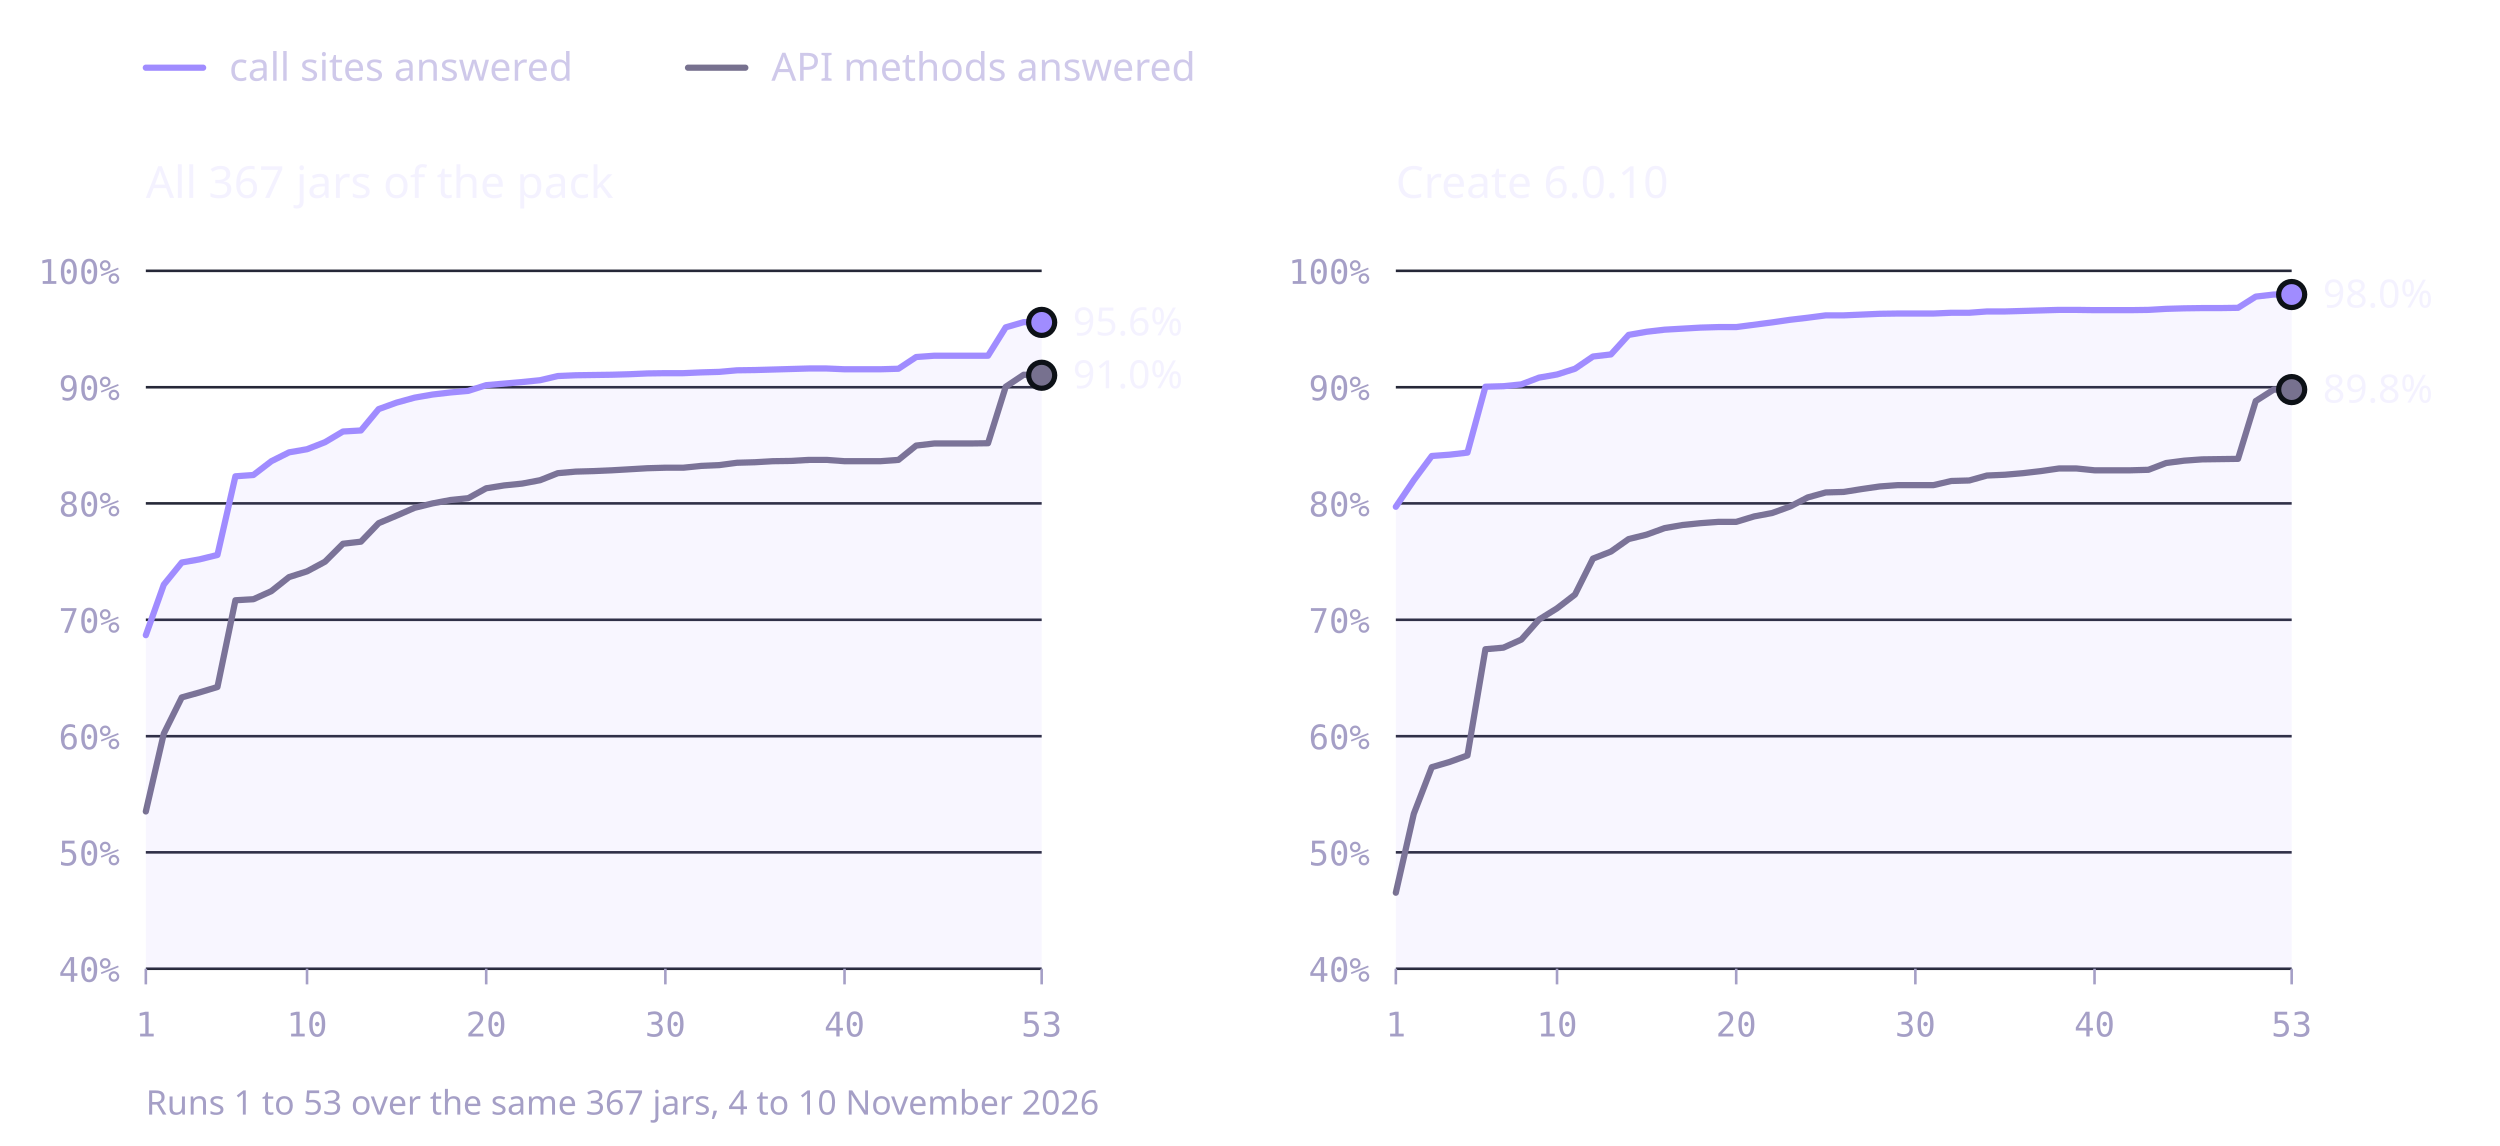
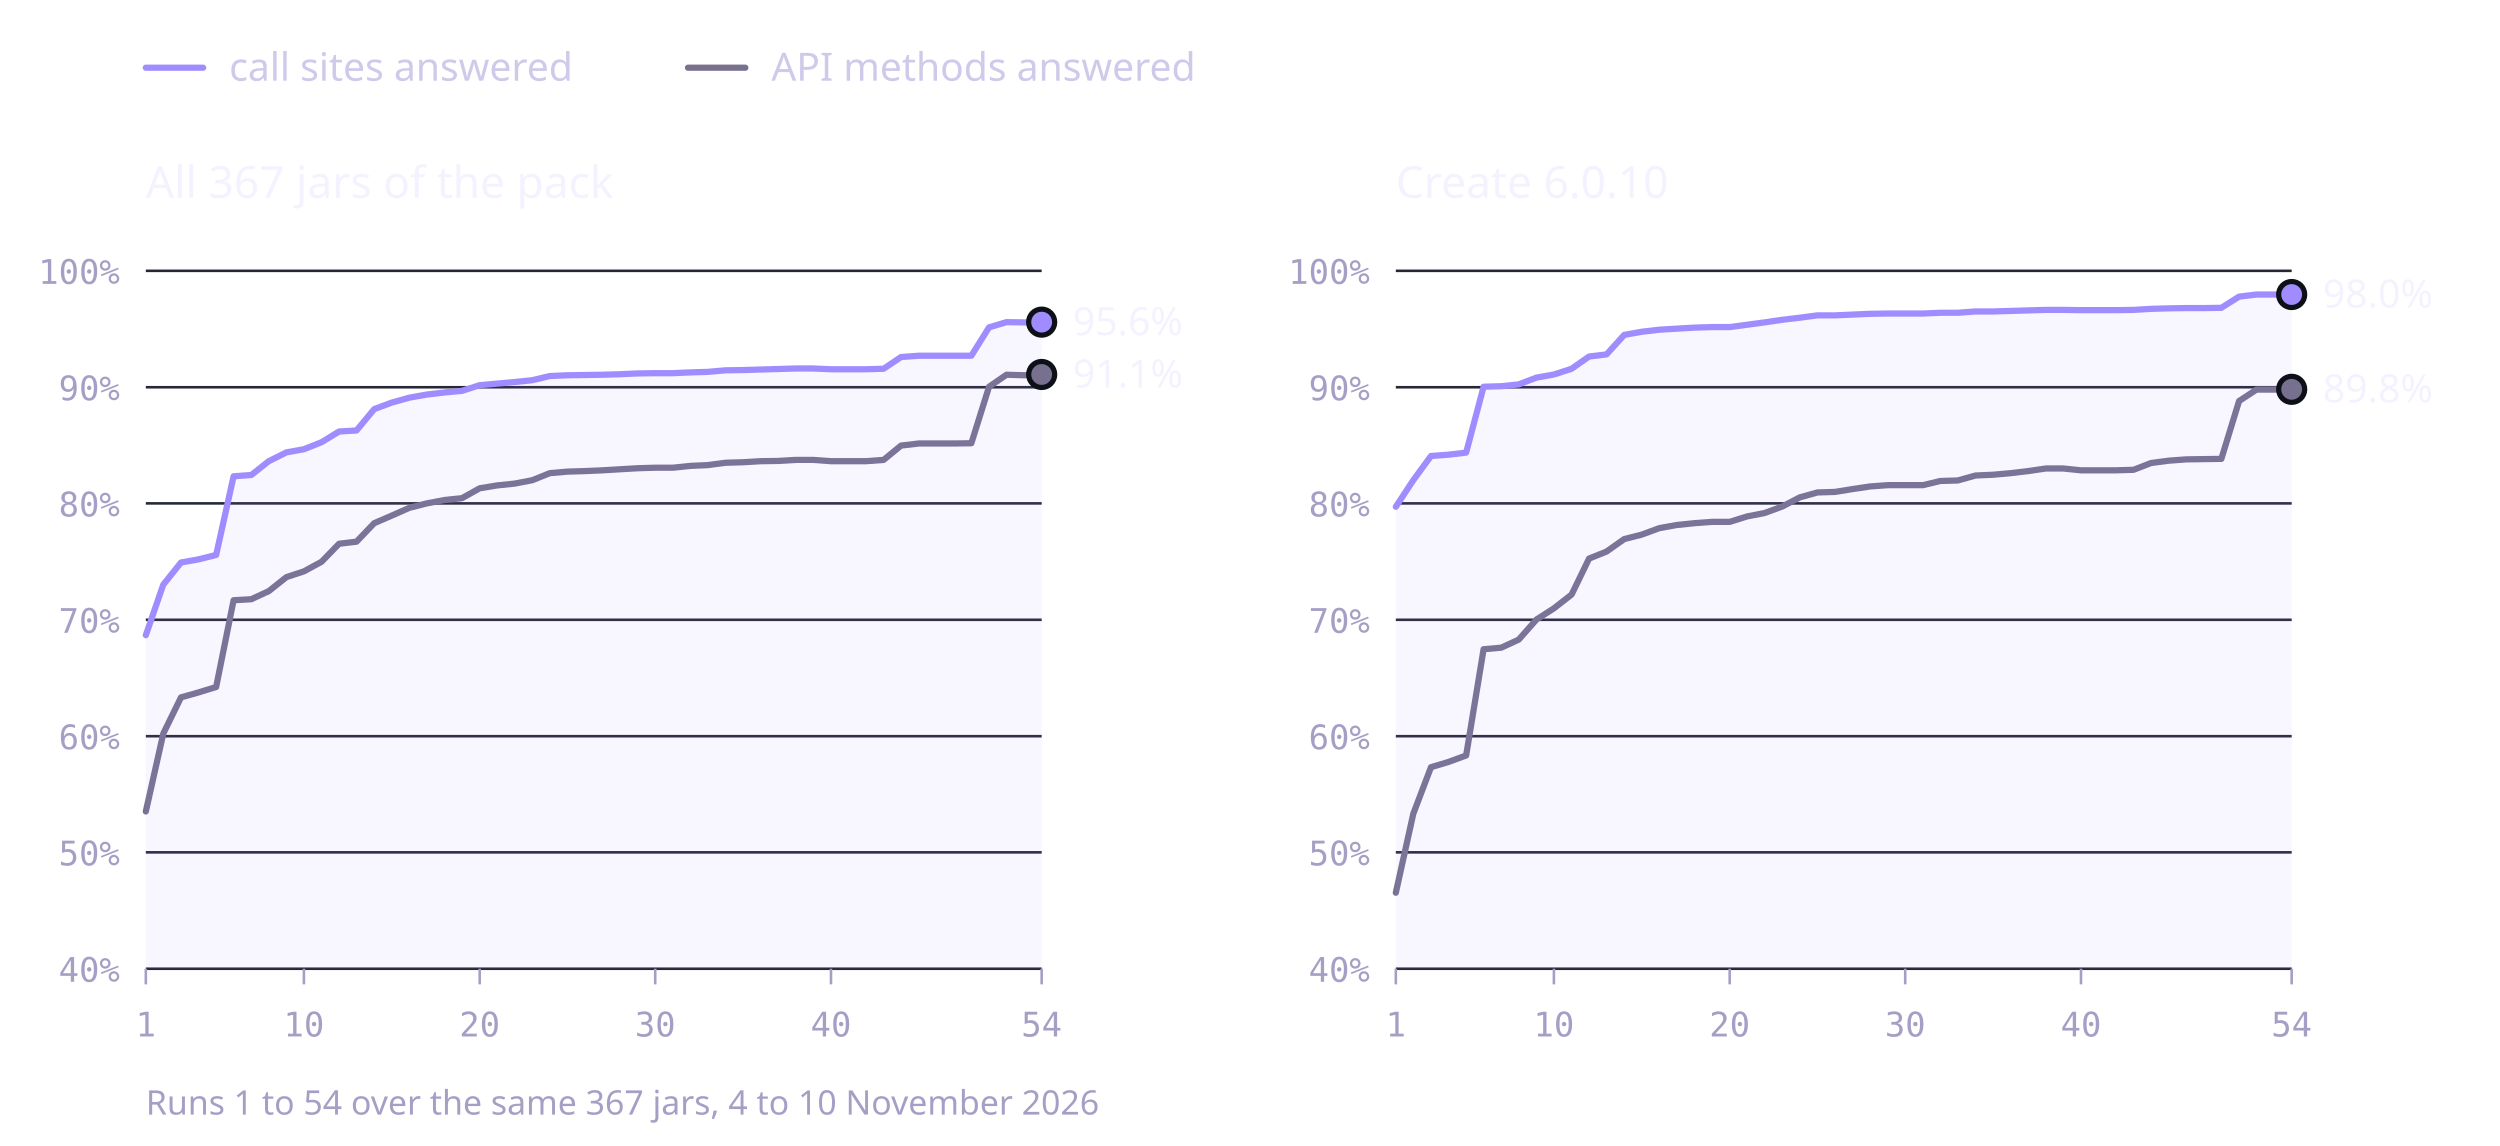
<svg xmlns="http://www.w3.org/2000/svg" viewBox="0 0 960 440" width="960" height="440" role="img" aria-labelledby="t d">
  <line x1="56" y1="26" x2="78" y2="26" stroke="#a08cff" stroke-width="2.4" stroke-linecap="round" />
  <text x="88.0" y="31.0" font-family="'HZ Geist', sans-serif" font-weight="400" font-size="15" fill="#cfc9ea">call sites answered</text>
  <line x1="264.2" y1="26" x2="286.2" y2="26" stroke="#77718f" stroke-width="2.4" stroke-linecap="round" />
  <text x="296.2" y="31.0" font-family="'HZ Geist', sans-serif" font-weight="400" font-size="15" fill="#cfc9ea">API methods answered</text>
  <text x="56.0" y="76.0" font-family="'HZ Geist Medium', sans-serif" font-weight="500" font-size="17" fill="#f4f2ff">All 367 jars of the pack</text>
  <line x1="56" y1="372.0" x2="400" y2="372.0" stroke="#262838" stroke-width="1" />
  <text x="46.0" y="377.0" font-family="'HZ Geist Mono', ui-monospace, monospace" font-weight="400" font-size="13" fill="#a59fc6" text-anchor="end">40%</text>
  <line x1="56" y1="327.3" x2="400" y2="327.3" stroke="#262838" stroke-width="1" />
  <text x="46.0" y="332.3" font-family="'HZ Geist Mono', ui-monospace, monospace" font-weight="400" font-size="13" fill="#a59fc6" text-anchor="end">50%</text>
  <line x1="56" y1="282.7" x2="400" y2="282.7" stroke="#262838" stroke-width="1" />
  <text x="46.0" y="287.7" font-family="'HZ Geist Mono', ui-monospace, monospace" font-weight="400" font-size="13" fill="#a59fc6" text-anchor="end">60%</text>
  <line x1="56" y1="238.0" x2="400" y2="238.0" stroke="#262838" stroke-width="1" />
  <text x="46.0" y="243.0" font-family="'HZ Geist Mono', ui-monospace, monospace" font-weight="400" font-size="13" fill="#a59fc6" text-anchor="end">70%</text>
  <line x1="56" y1="193.3" x2="400" y2="193.3" stroke="#262838" stroke-width="1" />
  <text x="46.0" y="198.3" font-family="'HZ Geist Mono', ui-monospace, monospace" font-weight="400" font-size="13" fill="#a59fc6" text-anchor="end">80%</text>
  <line x1="56" y1="148.7" x2="400" y2="148.7" stroke="#262838" stroke-width="1" />
  <text x="46.0" y="153.7" font-family="'HZ Geist Mono', ui-monospace, monospace" font-weight="400" font-size="13" fill="#a59fc6" text-anchor="end">90%</text>
  <line x1="56" y1="104.0" x2="400" y2="104.0" stroke="#262838" stroke-width="1" />
  <text x="46.0" y="109.0" font-family="'HZ Geist Mono', ui-monospace, monospace" font-weight="400" font-size="13" fill="#a59fc6" text-anchor="end">100%</text>
  <line x1="56.0" y1="372" x2="56.0" y2="378" stroke="#a59fc6" stroke-width="1" />
  <text x="56.0" y="398.0" font-family="'HZ Geist Mono', ui-monospace, monospace" font-weight="400" font-size="13" fill="#a59fc6" text-anchor="middle">1</text>
-   <line x1="117.9" y1="372" x2="117.9" y2="378" stroke="#a59fc6" stroke-width="1" />
-   <text x="117.9" y="398.0" font-family="'HZ Geist Mono', ui-monospace, monospace" font-weight="400" font-size="13" fill="#a59fc6" text-anchor="middle">10</text>
-   <line x1="186.7" y1="372" x2="186.7" y2="378" stroke="#a59fc6" stroke-width="1" />
-   <text x="186.7" y="398.0" font-family="'HZ Geist Mono', ui-monospace, monospace" font-weight="400" font-size="13" fill="#a59fc6" text-anchor="middle">20</text>
-   <line x1="255.5" y1="372" x2="255.5" y2="378" stroke="#a59fc6" stroke-width="1" />
-   <text x="255.5" y="398.0" font-family="'HZ Geist Mono', ui-monospace, monospace" font-weight="400" font-size="13" fill="#a59fc6" text-anchor="middle">30</text>
-   <line x1="324.3" y1="372" x2="324.3" y2="378" stroke="#a59fc6" stroke-width="1" />
-   <text x="324.3" y="398.0" font-family="'HZ Geist Mono', ui-monospace, monospace" font-weight="400" font-size="13" fill="#a59fc6" text-anchor="middle">40</text>
+   <line x1="116.7" y1="372" x2="116.7" y2="378" stroke="#a59fc6" stroke-width="1" />
+   <text x="116.7" y="398.0" font-family="'HZ Geist Mono', ui-monospace, monospace" font-weight="400" font-size="13" fill="#a59fc6" text-anchor="middle">10</text>
+   <line x1="184.2" y1="372" x2="184.2" y2="378" stroke="#a59fc6" stroke-width="1" />
+   <text x="184.2" y="398.0" font-family="'HZ Geist Mono', ui-monospace, monospace" font-weight="400" font-size="13" fill="#a59fc6" text-anchor="middle">20</text>
+   <line x1="251.6" y1="372" x2="251.6" y2="378" stroke="#a59fc6" stroke-width="1" />
+   <text x="251.6" y="398.0" font-family="'HZ Geist Mono', ui-monospace, monospace" font-weight="400" font-size="13" fill="#a59fc6" text-anchor="middle">30</text>
+   <line x1="319.1" y1="372" x2="319.1" y2="378" stroke="#a59fc6" stroke-width="1" />
+   <text x="319.1" y="398.0" font-family="'HZ Geist Mono', ui-monospace, monospace" font-weight="400" font-size="13" fill="#a59fc6" text-anchor="middle">40</text>
  <line x1="400.0" y1="372" x2="400.0" y2="378" stroke="#a59fc6" stroke-width="1" />
-   <text x="400.0" y="398.0" font-family="'HZ Geist Mono', ui-monospace, monospace" font-weight="400" font-size="13" fill="#a59fc6" text-anchor="middle">53</text>
-   <polyline points="56.0,311.6 62.9,281.7 69.8,267.8 76.6,265.9 83.5,263.8 90.4,230.5 97.3,230.1 104.2,227.0 111.0,221.6 117.9,219.4 124.8,215.7 131.7,208.8 138.6,208.0 145.4,200.9 152.3,198.0 159.2,195.0 166.1,193.3 173.0,192.0 179.8,191.3 186.7,187.5 193.6,186.4 200.5,185.7 207.4,184.4 214.2,181.7 221.1,181.1 228.0,180.9 234.9,180.6 241.8,180.2 248.6,179.8 255.5,179.6 262.4,179.6 269.3,178.9 276.2,178.6 283.0,177.7 289.9,177.5 296.8,177.1 303.7,177.0 310.6,176.6 317.4,176.6 324.3,177.1 331.2,177.1 338.1,177.1 345.0,176.6 351.8,171.1 358.7,170.3 365.6,170.3 372.5,170.3 379.4,170.2 386.2,148.5 393.1,143.9 400.0,144.1" fill="none" stroke="#77718f" stroke-width="2.4" stroke-linejoin="round" stroke-linecap="round" />
-   <path d="M56.0,372 L56.0,243.9 L62.9,224.5 L69.8,216.0 L76.6,214.8 L83.5,213.1 L90.4,182.9 L97.3,182.4 L104.2,177.1 L111.0,173.7 L117.9,172.5 L124.8,169.8 L131.7,165.7 L138.6,165.3 L145.4,157.1 L152.3,154.6 L159.2,152.7 L166.1,151.5 L173.0,150.7 L179.8,150.1 L186.7,147.9 L193.6,147.3 L200.5,146.7 L207.4,146.0 L214.2,144.4 L221.1,144.1 L228.0,144.0 L234.9,143.9 L241.8,143.7 L248.6,143.4 L255.5,143.3 L262.4,143.3 L269.3,143.0 L276.2,142.8 L283.0,142.2 L289.9,142.1 L296.8,141.9 L303.7,141.7 L310.6,141.5 L317.4,141.5 L324.3,141.8 L331.2,141.8 L338.1,141.8 L345.0,141.6 L351.8,137.1 L358.7,136.6 L365.6,136.6 L372.5,136.6 L379.4,136.6 L386.2,125.7 L393.1,123.7 L400.0,123.8 L400.0,372 Z" fill="#a08cff" opacity="0.08" />
-   <polyline points="56.0,243.9 62.9,224.5 69.8,216.0 76.6,214.8 83.5,213.1 90.4,182.9 97.3,182.4 104.2,177.1 111.0,173.7 117.9,172.5 124.8,169.8 131.7,165.7 138.6,165.3 145.4,157.1 152.3,154.6 159.2,152.7 166.1,151.5 173.0,150.7 179.8,150.1 186.7,147.9 193.6,147.3 200.5,146.7 207.4,146.0 214.2,144.4 221.1,144.1 228.0,144.0 234.9,143.9 241.8,143.7 248.6,143.4 255.5,143.3 262.4,143.3 269.3,143.0 276.2,142.8 283.0,142.2 289.9,142.1 296.8,141.9 303.7,141.7 310.6,141.5 317.4,141.5 324.3,141.8 331.2,141.8 338.1,141.8 345.0,141.6 351.8,137.1 358.7,136.6 365.6,136.6 372.5,136.6 379.4,136.6 386.2,125.7 393.1,123.7 400.0,123.8" fill="none" stroke="#a08cff" stroke-width="2.4" stroke-linejoin="round" stroke-linecap="round" />
-   <circle cx="400.0" cy="123.8" r="5" fill="#a08cff" stroke="#0d1117" stroke-width="2" />
-   <circle cx="400.0" cy="144.1" r="5" fill="#77718f" stroke="#0d1117" stroke-width="2" />
-   <text x="412.0" y="128.8" font-family="'HZ Geist Medium', sans-serif" font-weight="500" font-size="15" fill="#f4f2ff">95.6%</text>
-   <text x="412.0" y="149.1" font-family="'HZ Geist Medium', sans-serif" font-weight="500" font-size="15" fill="#f4f2ff">91.0%</text>
+   <text x="400.0" y="398.0" font-family="'HZ Geist Mono', ui-monospace, monospace" font-weight="400" font-size="13" fill="#a59fc6" text-anchor="middle">54</text>
+   <polyline points="56.0,311.6 62.7,281.7 69.5,267.8 76.2,265.9 83.0,263.8 89.7,230.5 96.5,230.1 103.2,227.0 110.0,221.6 116.7,219.4 123.5,215.7 130.2,208.8 136.9,208.0 143.7,200.9 150.4,198.0 157.2,195.0 163.9,193.3 170.7,192.0 177.4,191.3 184.2,187.5 190.9,186.4 197.6,185.7 204.4,184.4 211.1,181.7 217.9,181.1 224.6,180.9 231.4,180.6 238.1,180.2 244.9,179.8 251.6,179.6 258.4,179.6 265.1,178.9 271.8,178.6 278.6,177.7 285.3,177.5 292.1,177.1 298.8,177.0 305.6,176.6 312.3,176.6 319.1,177.1 325.8,177.1 332.5,177.1 339.3,176.6 346.0,171.1 352.8,170.3 359.5,170.3 366.3,170.3 373.0,170.2 379.8,148.5 386.5,143.9 393.3,144.1 400.0,143.8" fill="none" stroke="#77718f" stroke-width="2.4" stroke-linejoin="round" stroke-linecap="round" />
+   <path d="M56.0,372 L56.0,243.9 L62.7,224.5 L69.5,216.0 L76.2,214.8 L83.0,213.1 L89.7,182.9 L96.5,182.4 L103.2,177.1 L110.0,173.7 L116.7,172.5 L123.5,169.8 L130.2,165.7 L136.9,165.3 L143.7,157.1 L150.4,154.6 L157.2,152.7 L163.9,151.5 L170.7,150.7 L177.4,150.1 L184.2,147.9 L190.9,147.3 L197.6,146.7 L204.4,146.0 L211.1,144.4 L217.9,144.1 L224.6,144.0 L231.4,143.9 L238.1,143.7 L244.9,143.4 L251.6,143.3 L258.4,143.3 L265.1,143.0 L271.8,142.8 L278.6,142.2 L285.3,142.1 L292.1,141.9 L298.8,141.7 L305.6,141.5 L312.3,141.5 L319.1,141.8 L325.8,141.8 L332.5,141.8 L339.3,141.6 L346.0,137.1 L352.8,136.6 L359.5,136.6 L366.3,136.6 L373.0,136.6 L379.8,125.7 L386.5,123.7 L393.3,123.8 L400.0,123.7 L400.0,372 Z" fill="#a08cff" opacity="0.08" />
+   <polyline points="56.0,243.9 62.7,224.5 69.5,216.0 76.2,214.8 83.0,213.1 89.7,182.9 96.5,182.4 103.2,177.1 110.0,173.7 116.7,172.5 123.5,169.8 130.2,165.7 136.9,165.3 143.7,157.1 150.4,154.6 157.2,152.7 163.9,151.5 170.7,150.7 177.4,150.1 184.2,147.9 190.9,147.3 197.6,146.7 204.4,146.0 211.1,144.4 217.9,144.1 224.6,144.0 231.4,143.9 238.1,143.7 244.9,143.4 251.6,143.3 258.4,143.3 265.1,143.0 271.8,142.8 278.6,142.2 285.3,142.1 292.1,141.9 298.8,141.7 305.6,141.5 312.3,141.5 319.1,141.8 325.8,141.8 332.5,141.8 339.3,141.6 346.0,137.1 352.8,136.6 359.5,136.6 366.3,136.6 373.0,136.6 379.8,125.7 386.5,123.7 393.3,123.8 400.0,123.7" fill="none" stroke="#a08cff" stroke-width="2.4" stroke-linejoin="round" stroke-linecap="round" />
+   <circle cx="400.0" cy="123.7" r="5" fill="#a08cff" stroke="#0d1117" stroke-width="2" />
+   <circle cx="400.0" cy="143.8" r="5" fill="#77718f" stroke="#0d1117" stroke-width="2" />
+   <text x="412.0" y="128.7" font-family="'HZ Geist Medium', sans-serif" font-weight="500" font-size="15" fill="#f4f2ff">95.6%</text>
+   <text x="412.0" y="148.8" font-family="'HZ Geist Medium', sans-serif" font-weight="500" font-size="15" fill="#f4f2ff">91.1%</text>
  <text x="536.0" y="76.0" font-family="'HZ Geist Medium', sans-serif" font-weight="500" font-size="17" fill="#f4f2ff">Create 6.0.10</text>
  <line x1="536" y1="372.0" x2="880" y2="372.0" stroke="#262838" stroke-width="1" />
  <text x="526.0" y="377.0" font-family="'HZ Geist Mono', ui-monospace, monospace" font-weight="400" font-size="13" fill="#a59fc6" text-anchor="end">40%</text>
  <line x1="536" y1="327.3" x2="880" y2="327.3" stroke="#262838" stroke-width="1" />
  <text x="526.0" y="332.3" font-family="'HZ Geist Mono', ui-monospace, monospace" font-weight="400" font-size="13" fill="#a59fc6" text-anchor="end">50%</text>
  <line x1="536" y1="282.7" x2="880" y2="282.7" stroke="#262838" stroke-width="1" />
  <text x="526.0" y="287.7" font-family="'HZ Geist Mono', ui-monospace, monospace" font-weight="400" font-size="13" fill="#a59fc6" text-anchor="end">60%</text>
  <line x1="536" y1="238.0" x2="880" y2="238.0" stroke="#262838" stroke-width="1" />
  <text x="526.0" y="243.0" font-family="'HZ Geist Mono', ui-monospace, monospace" font-weight="400" font-size="13" fill="#a59fc6" text-anchor="end">70%</text>
  <line x1="536" y1="193.3" x2="880" y2="193.3" stroke="#262838" stroke-width="1" />
  <text x="526.0" y="198.3" font-family="'HZ Geist Mono', ui-monospace, monospace" font-weight="400" font-size="13" fill="#a59fc6" text-anchor="end">80%</text>
  <line x1="536" y1="148.7" x2="880" y2="148.7" stroke="#262838" stroke-width="1" />
  <text x="526.0" y="153.7" font-family="'HZ Geist Mono', ui-monospace, monospace" font-weight="400" font-size="13" fill="#a59fc6" text-anchor="end">90%</text>
  <line x1="536" y1="104.0" x2="880" y2="104.0" stroke="#262838" stroke-width="1" />
  <text x="526.0" y="109.0" font-family="'HZ Geist Mono', ui-monospace, monospace" font-weight="400" font-size="13" fill="#a59fc6" text-anchor="end">100%</text>
  <line x1="536.0" y1="372" x2="536.0" y2="378" stroke="#a59fc6" stroke-width="1" />
  <text x="536.0" y="398.0" font-family="'HZ Geist Mono', ui-monospace, monospace" font-weight="400" font-size="13" fill="#a59fc6" text-anchor="middle">1</text>
-   <line x1="597.9" y1="372" x2="597.9" y2="378" stroke="#a59fc6" stroke-width="1" />
-   <text x="597.9" y="398.0" font-family="'HZ Geist Mono', ui-monospace, monospace" font-weight="400" font-size="13" fill="#a59fc6" text-anchor="middle">10</text>
-   <line x1="666.7" y1="372" x2="666.7" y2="378" stroke="#a59fc6" stroke-width="1" />
-   <text x="666.7" y="398.0" font-family="'HZ Geist Mono', ui-monospace, monospace" font-weight="400" font-size="13" fill="#a59fc6" text-anchor="middle">20</text>
-   <line x1="735.5" y1="372" x2="735.5" y2="378" stroke="#a59fc6" stroke-width="1" />
-   <text x="735.5" y="398.0" font-family="'HZ Geist Mono', ui-monospace, monospace" font-weight="400" font-size="13" fill="#a59fc6" text-anchor="middle">30</text>
-   <line x1="804.3" y1="372" x2="804.3" y2="378" stroke="#a59fc6" stroke-width="1" />
-   <text x="804.3" y="398.0" font-family="'HZ Geist Mono', ui-monospace, monospace" font-weight="400" font-size="13" fill="#a59fc6" text-anchor="middle">40</text>
+   <line x1="596.7" y1="372" x2="596.7" y2="378" stroke="#a59fc6" stroke-width="1" />
+   <text x="596.7" y="398.0" font-family="'HZ Geist Mono', ui-monospace, monospace" font-weight="400" font-size="13" fill="#a59fc6" text-anchor="middle">10</text>
+   <line x1="664.2" y1="372" x2="664.2" y2="378" stroke="#a59fc6" stroke-width="1" />
+   <text x="664.2" y="398.0" font-family="'HZ Geist Mono', ui-monospace, monospace" font-weight="400" font-size="13" fill="#a59fc6" text-anchor="middle">20</text>
+   <line x1="731.6" y1="372" x2="731.6" y2="378" stroke="#a59fc6" stroke-width="1" />
+   <text x="731.6" y="398.0" font-family="'HZ Geist Mono', ui-monospace, monospace" font-weight="400" font-size="13" fill="#a59fc6" text-anchor="middle">30</text>
+   <line x1="799.1" y1="372" x2="799.1" y2="378" stroke="#a59fc6" stroke-width="1" />
+   <text x="799.1" y="398.0" font-family="'HZ Geist Mono', ui-monospace, monospace" font-weight="400" font-size="13" fill="#a59fc6" text-anchor="middle">40</text>
  <line x1="880.0" y1="372" x2="880.0" y2="378" stroke="#a59fc6" stroke-width="1" />
-   <text x="880.0" y="398.0" font-family="'HZ Geist Mono', ui-monospace, monospace" font-weight="400" font-size="13" fill="#a59fc6" text-anchor="middle">53</text>
-   <polyline points="536.0,342.8 542.9,312.5 549.8,294.6 556.6,292.6 563.5,290.1 570.4,249.3 577.3,248.7 584.2,245.6 591.0,237.9 597.9,233.6 604.8,228.3 611.7,214.5 618.6,211.8 625.4,207.0 632.3,205.3 639.2,202.8 646.1,201.6 653.0,200.9 659.8,200.4 666.7,200.4 673.6,198.3 680.5,197.0 687.4,194.5 694.2,191.0 701.1,189.1 708.0,188.9 714.9,187.8 721.8,186.8 728.6,186.3 735.5,186.3 742.4,186.3 749.3,184.7 756.2,184.5 763.0,182.6 769.9,182.3 776.8,181.7 783.7,180.9 790.6,179.9 797.4,179.9 804.3,180.6 811.2,180.6 818.1,180.6 825.0,180.4 831.8,177.8 838.7,176.9 845.6,176.4 852.5,176.3 859.4,176.2 866.2,154.0 873.1,149.6 880.0,149.6" fill="none" stroke="#77718f" stroke-width="2.4" stroke-linejoin="round" stroke-linecap="round" />
-   <path d="M536.0,372 L536.0,194.6 L542.9,184.4 L549.8,175.1 L556.6,174.6 L563.5,173.8 L570.4,148.5 L577.3,148.3 L584.2,147.6 L591.0,145.0 L597.9,143.8 L604.8,141.6 L611.7,136.9 L618.6,136.1 L625.4,128.6 L632.3,127.4 L639.2,126.6 L646.1,126.2 L653.0,125.8 L659.8,125.6 L666.7,125.6 L673.6,124.7 L680.5,123.8 L687.4,122.8 L694.2,122.0 L701.1,121.1 L708.0,121.1 L714.9,120.8 L721.8,120.5 L728.6,120.4 L735.5,120.4 L742.4,120.4 L749.3,120.1 L756.2,120.1 L763.0,119.6 L769.9,119.6 L776.8,119.4 L783.7,119.2 L790.6,119.0 L797.4,119.0 L804.3,119.1 L811.2,119.1 L818.1,119.1 L825.0,119.0 L831.8,118.6 L838.7,118.4 L845.6,118.3 L852.5,118.3 L859.4,118.2 L866.2,113.9 L873.1,113.1 L880.0,113.1 L880.0,372 Z" fill="#a08cff" opacity="0.08" />
-   <polyline points="536.0,194.6 542.9,184.4 549.8,175.1 556.6,174.6 563.5,173.8 570.4,148.5 577.3,148.3 584.2,147.6 591.0,145.0 597.9,143.8 604.8,141.6 611.7,136.9 618.6,136.1 625.4,128.6 632.3,127.4 639.2,126.6 646.1,126.2 653.0,125.8 659.8,125.6 666.7,125.6 673.6,124.7 680.5,123.8 687.4,122.8 694.2,122.0 701.1,121.1 708.0,121.1 714.9,120.8 721.8,120.5 728.6,120.4 735.5,120.4 742.4,120.4 749.3,120.1 756.2,120.1 763.0,119.6 769.9,119.6 776.8,119.4 783.7,119.2 790.6,119.0 797.4,119.0 804.3,119.1 811.2,119.1 818.1,119.1 825.0,119.0 831.8,118.6 838.7,118.4 845.6,118.3 852.5,118.3 859.4,118.2 866.2,113.9 873.1,113.1 880.0,113.1" fill="none" stroke="#a08cff" stroke-width="2.4" stroke-linejoin="round" stroke-linecap="round" />
+   <text x="880.0" y="398.0" font-family="'HZ Geist Mono', ui-monospace, monospace" font-weight="400" font-size="13" fill="#a59fc6" text-anchor="middle">54</text>
+   <polyline points="536.0,342.8 542.7,312.5 549.5,294.6 556.2,292.6 563.0,290.1 569.7,249.3 576.5,248.7 583.2,245.6 590.0,237.9 596.7,233.6 603.5,228.3 610.2,214.5 616.9,211.8 623.7,207.0 630.4,205.3 637.2,202.8 643.9,201.6 650.7,200.9 657.4,200.4 664.2,200.4 670.9,198.3 677.6,197.0 684.4,194.5 691.1,191.0 697.9,189.1 704.6,188.9 711.4,187.8 718.1,186.8 724.9,186.3 731.6,186.3 738.4,186.3 745.1,184.7 751.8,184.5 758.6,182.6 765.3,182.3 772.1,181.7 778.8,180.9 785.6,179.9 792.3,179.9 799.1,180.6 805.8,180.6 812.5,180.6 819.3,180.4 826.0,177.8 832.8,176.9 839.5,176.4 846.3,176.3 853.0,176.2 859.8,154.0 866.5,149.6 873.3,149.6 880.0,149.5" fill="none" stroke="#77718f" stroke-width="2.4" stroke-linejoin="round" stroke-linecap="round" />
+   <path d="M536.0,372 L536.0,194.6 L542.7,184.4 L549.5,175.1 L556.2,174.6 L563.0,173.8 L569.7,148.5 L576.5,148.3 L583.2,147.6 L590.0,145.0 L596.7,143.8 L603.5,141.6 L610.2,136.9 L616.9,136.1 L623.7,128.6 L630.4,127.4 L637.2,126.6 L643.9,126.2 L650.7,125.8 L657.4,125.6 L664.2,125.6 L670.9,124.7 L677.6,123.8 L684.4,122.8 L691.1,122.0 L697.9,121.1 L704.6,121.1 L711.4,120.8 L718.1,120.5 L724.9,120.4 L731.6,120.4 L738.4,120.4 L745.1,120.1 L751.8,120.1 L758.6,119.6 L765.3,119.6 L772.1,119.4 L778.8,119.2 L785.6,119.0 L792.3,119.0 L799.1,119.1 L805.8,119.1 L812.5,119.1 L819.3,119.0 L826.0,118.6 L832.8,118.4 L839.5,118.3 L846.3,118.3 L853.0,118.2 L859.8,113.9 L866.5,113.1 L873.3,113.1 L880.0,113.1 L880.0,372 Z" fill="#a08cff" opacity="0.08" />
+   <polyline points="536.0,194.6 542.7,184.4 549.5,175.1 556.2,174.6 563.0,173.8 569.7,148.5 576.5,148.3 583.2,147.6 590.0,145.0 596.7,143.8 603.5,141.6 610.2,136.9 616.9,136.1 623.7,128.6 630.4,127.4 637.2,126.6 643.9,126.2 650.7,125.8 657.4,125.6 664.2,125.6 670.9,124.7 677.6,123.8 684.4,122.8 691.1,122.0 697.9,121.1 704.6,121.1 711.4,120.8 718.1,120.5 724.9,120.4 731.6,120.4 738.4,120.4 745.1,120.1 751.8,120.1 758.6,119.6 765.3,119.6 772.1,119.4 778.8,119.2 785.6,119.0 792.3,119.0 799.1,119.1 805.8,119.1 812.5,119.1 819.3,119.0 826.0,118.6 832.8,118.4 839.5,118.3 846.3,118.3 853.0,118.2 859.8,113.9 866.5,113.1 873.3,113.1 880.0,113.1" fill="none" stroke="#a08cff" stroke-width="2.4" stroke-linejoin="round" stroke-linecap="round" />
  <circle cx="880.0" cy="113.1" r="5" fill="#a08cff" stroke="#0d1117" stroke-width="2" />
-   <circle cx="880.0" cy="149.6" r="5" fill="#77718f" stroke="#0d1117" stroke-width="2" />
+   <circle cx="880.0" cy="149.5" r="5" fill="#77718f" stroke="#0d1117" stroke-width="2" />
  <text x="892.0" y="118.1" font-family="'HZ Geist Medium', sans-serif" font-weight="500" font-size="15" fill="#f4f2ff">98.0%</text>
-   <text x="892.0" y="154.6" font-family="'HZ Geist Medium', sans-serif" font-weight="500" font-size="15" fill="#f4f2ff">89.8%</text>
-   <text x="56.0" y="428.0" font-family="'HZ Geist', sans-serif" font-weight="400" font-size="13" fill="#a59fc6">Runs 1 to 53 over the same 367 jars, 4 to 10 November 2026</text>
+   <text x="892.0" y="154.5" font-family="'HZ Geist Medium', sans-serif" font-weight="500" font-size="15" fill="#f4f2ff">89.8%</text>
+   <text x="56.0" y="428.0" font-family="'HZ Geist', sans-serif" font-weight="400" font-size="13" fill="#a59fc6">Runs 1 to 54 over the same 367 jars, 4 to 10 November 2026</text>
</svg>
